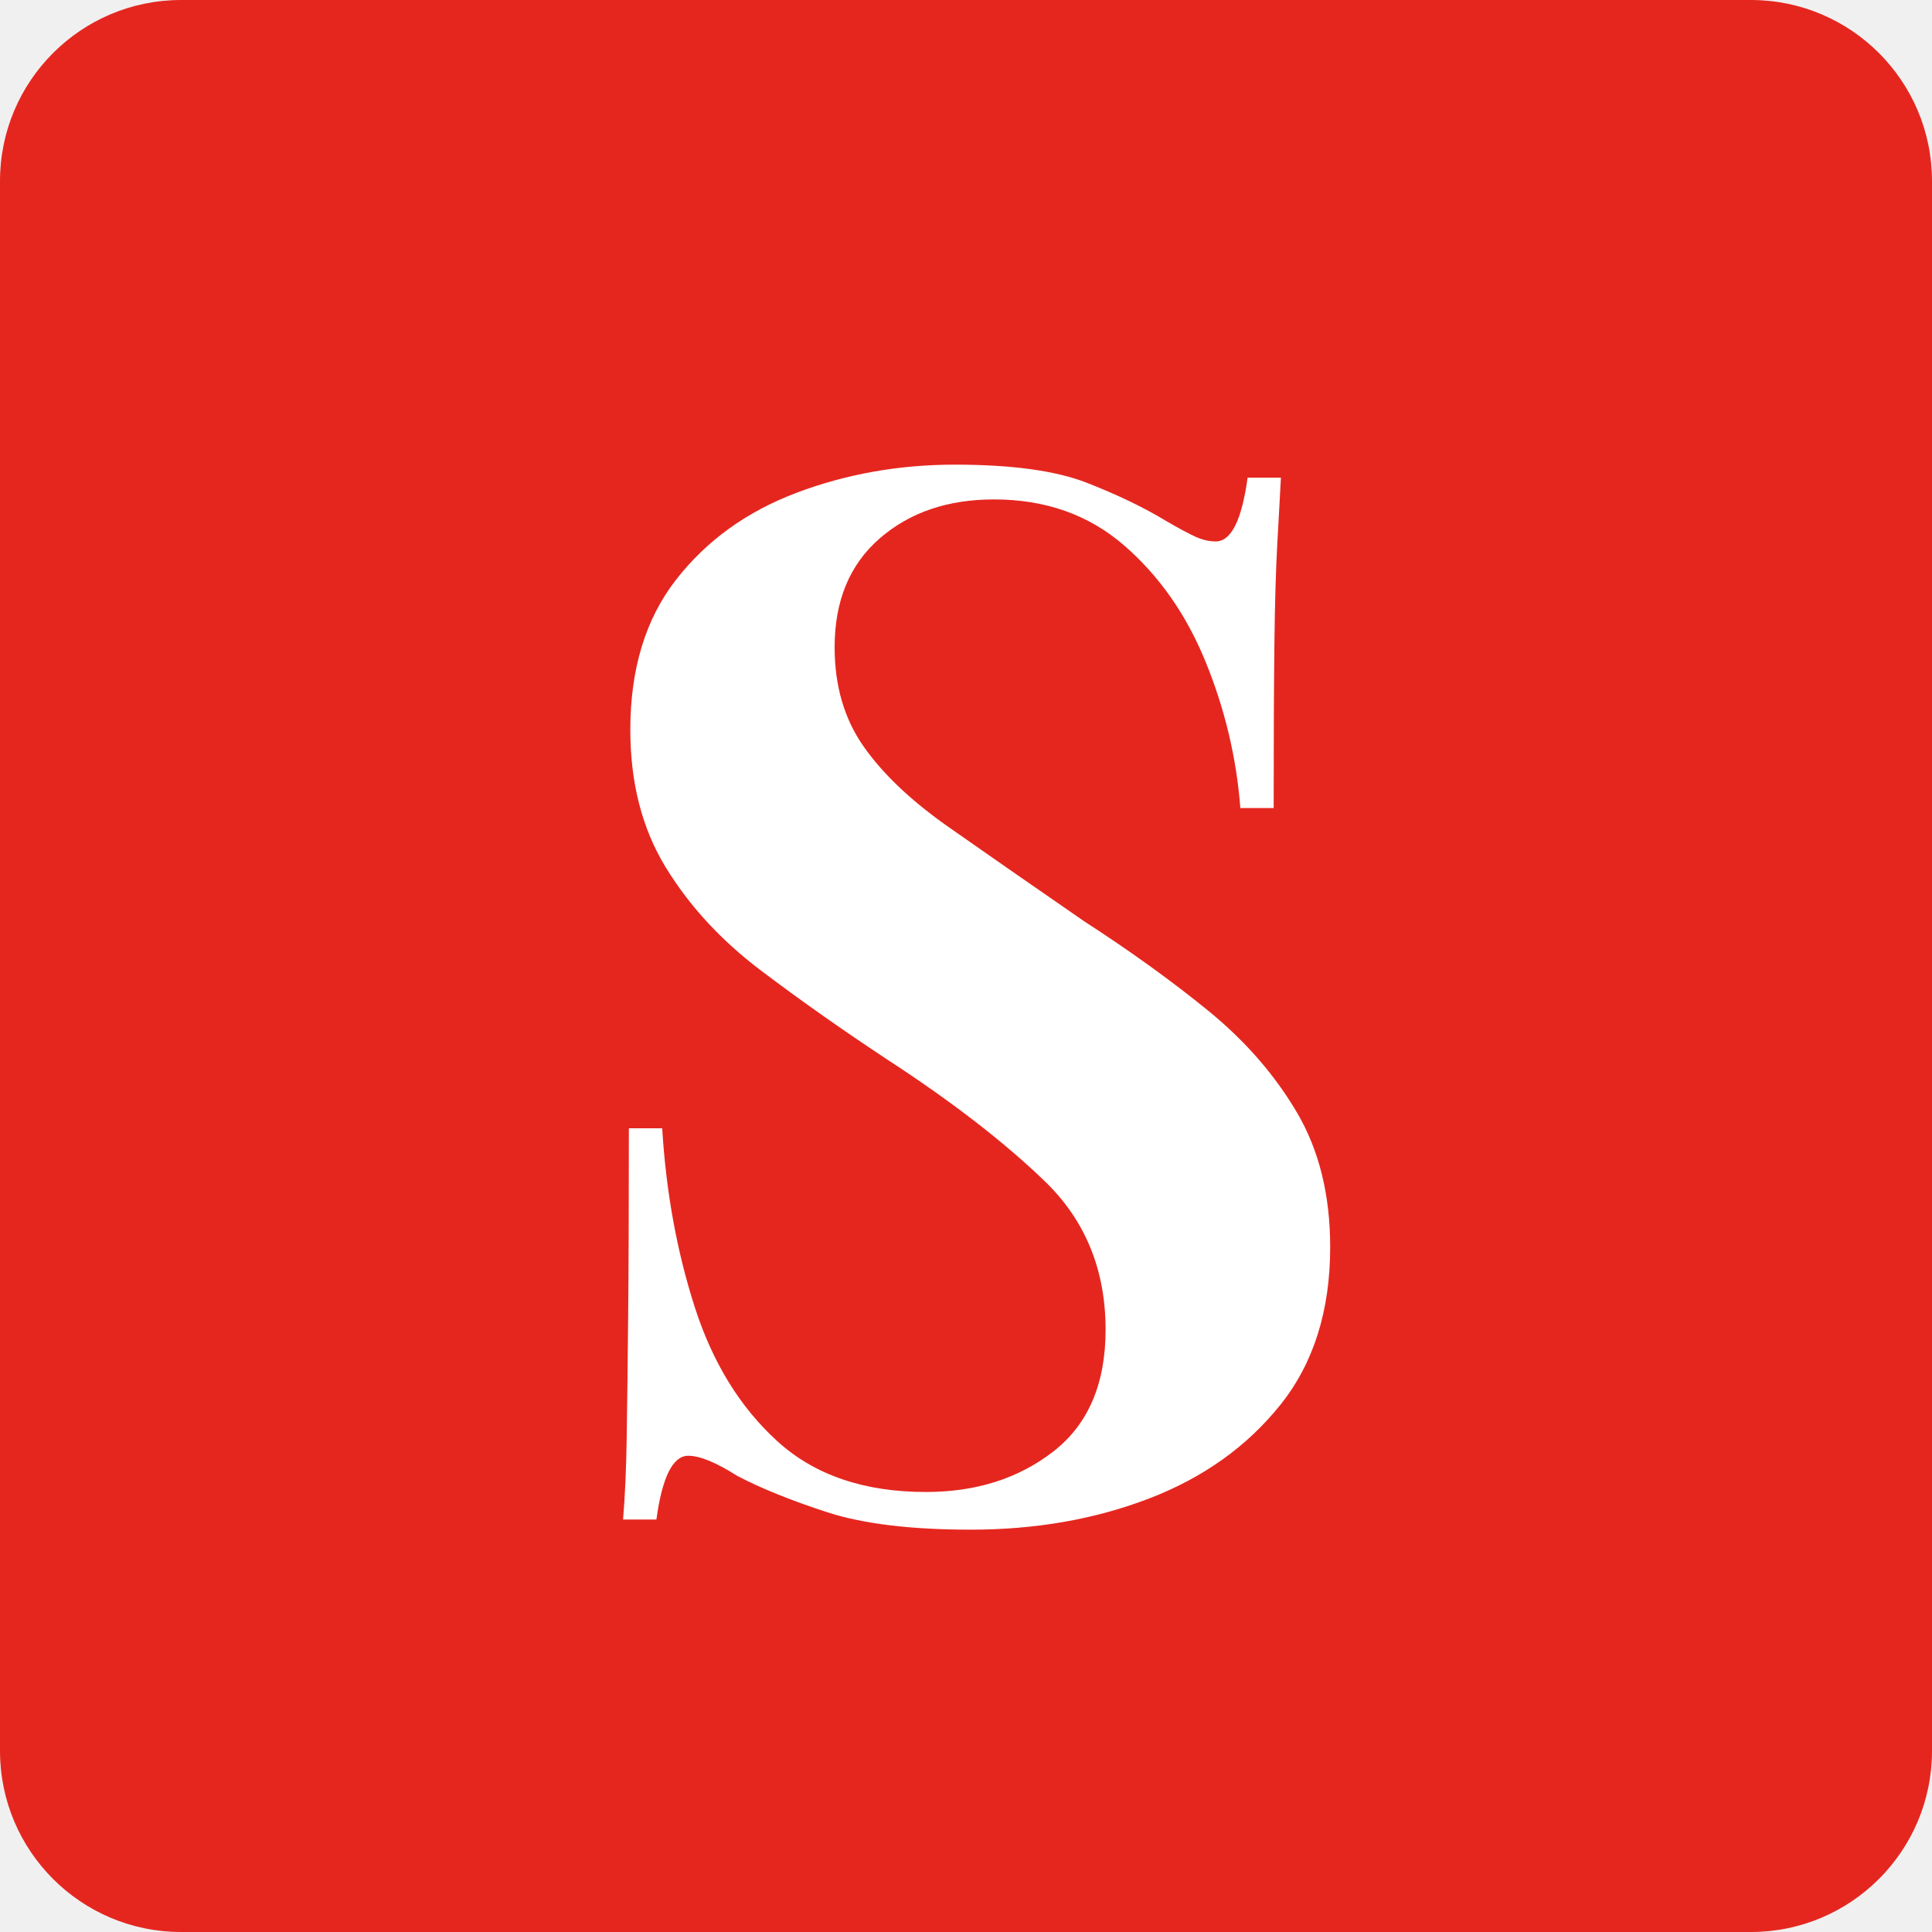
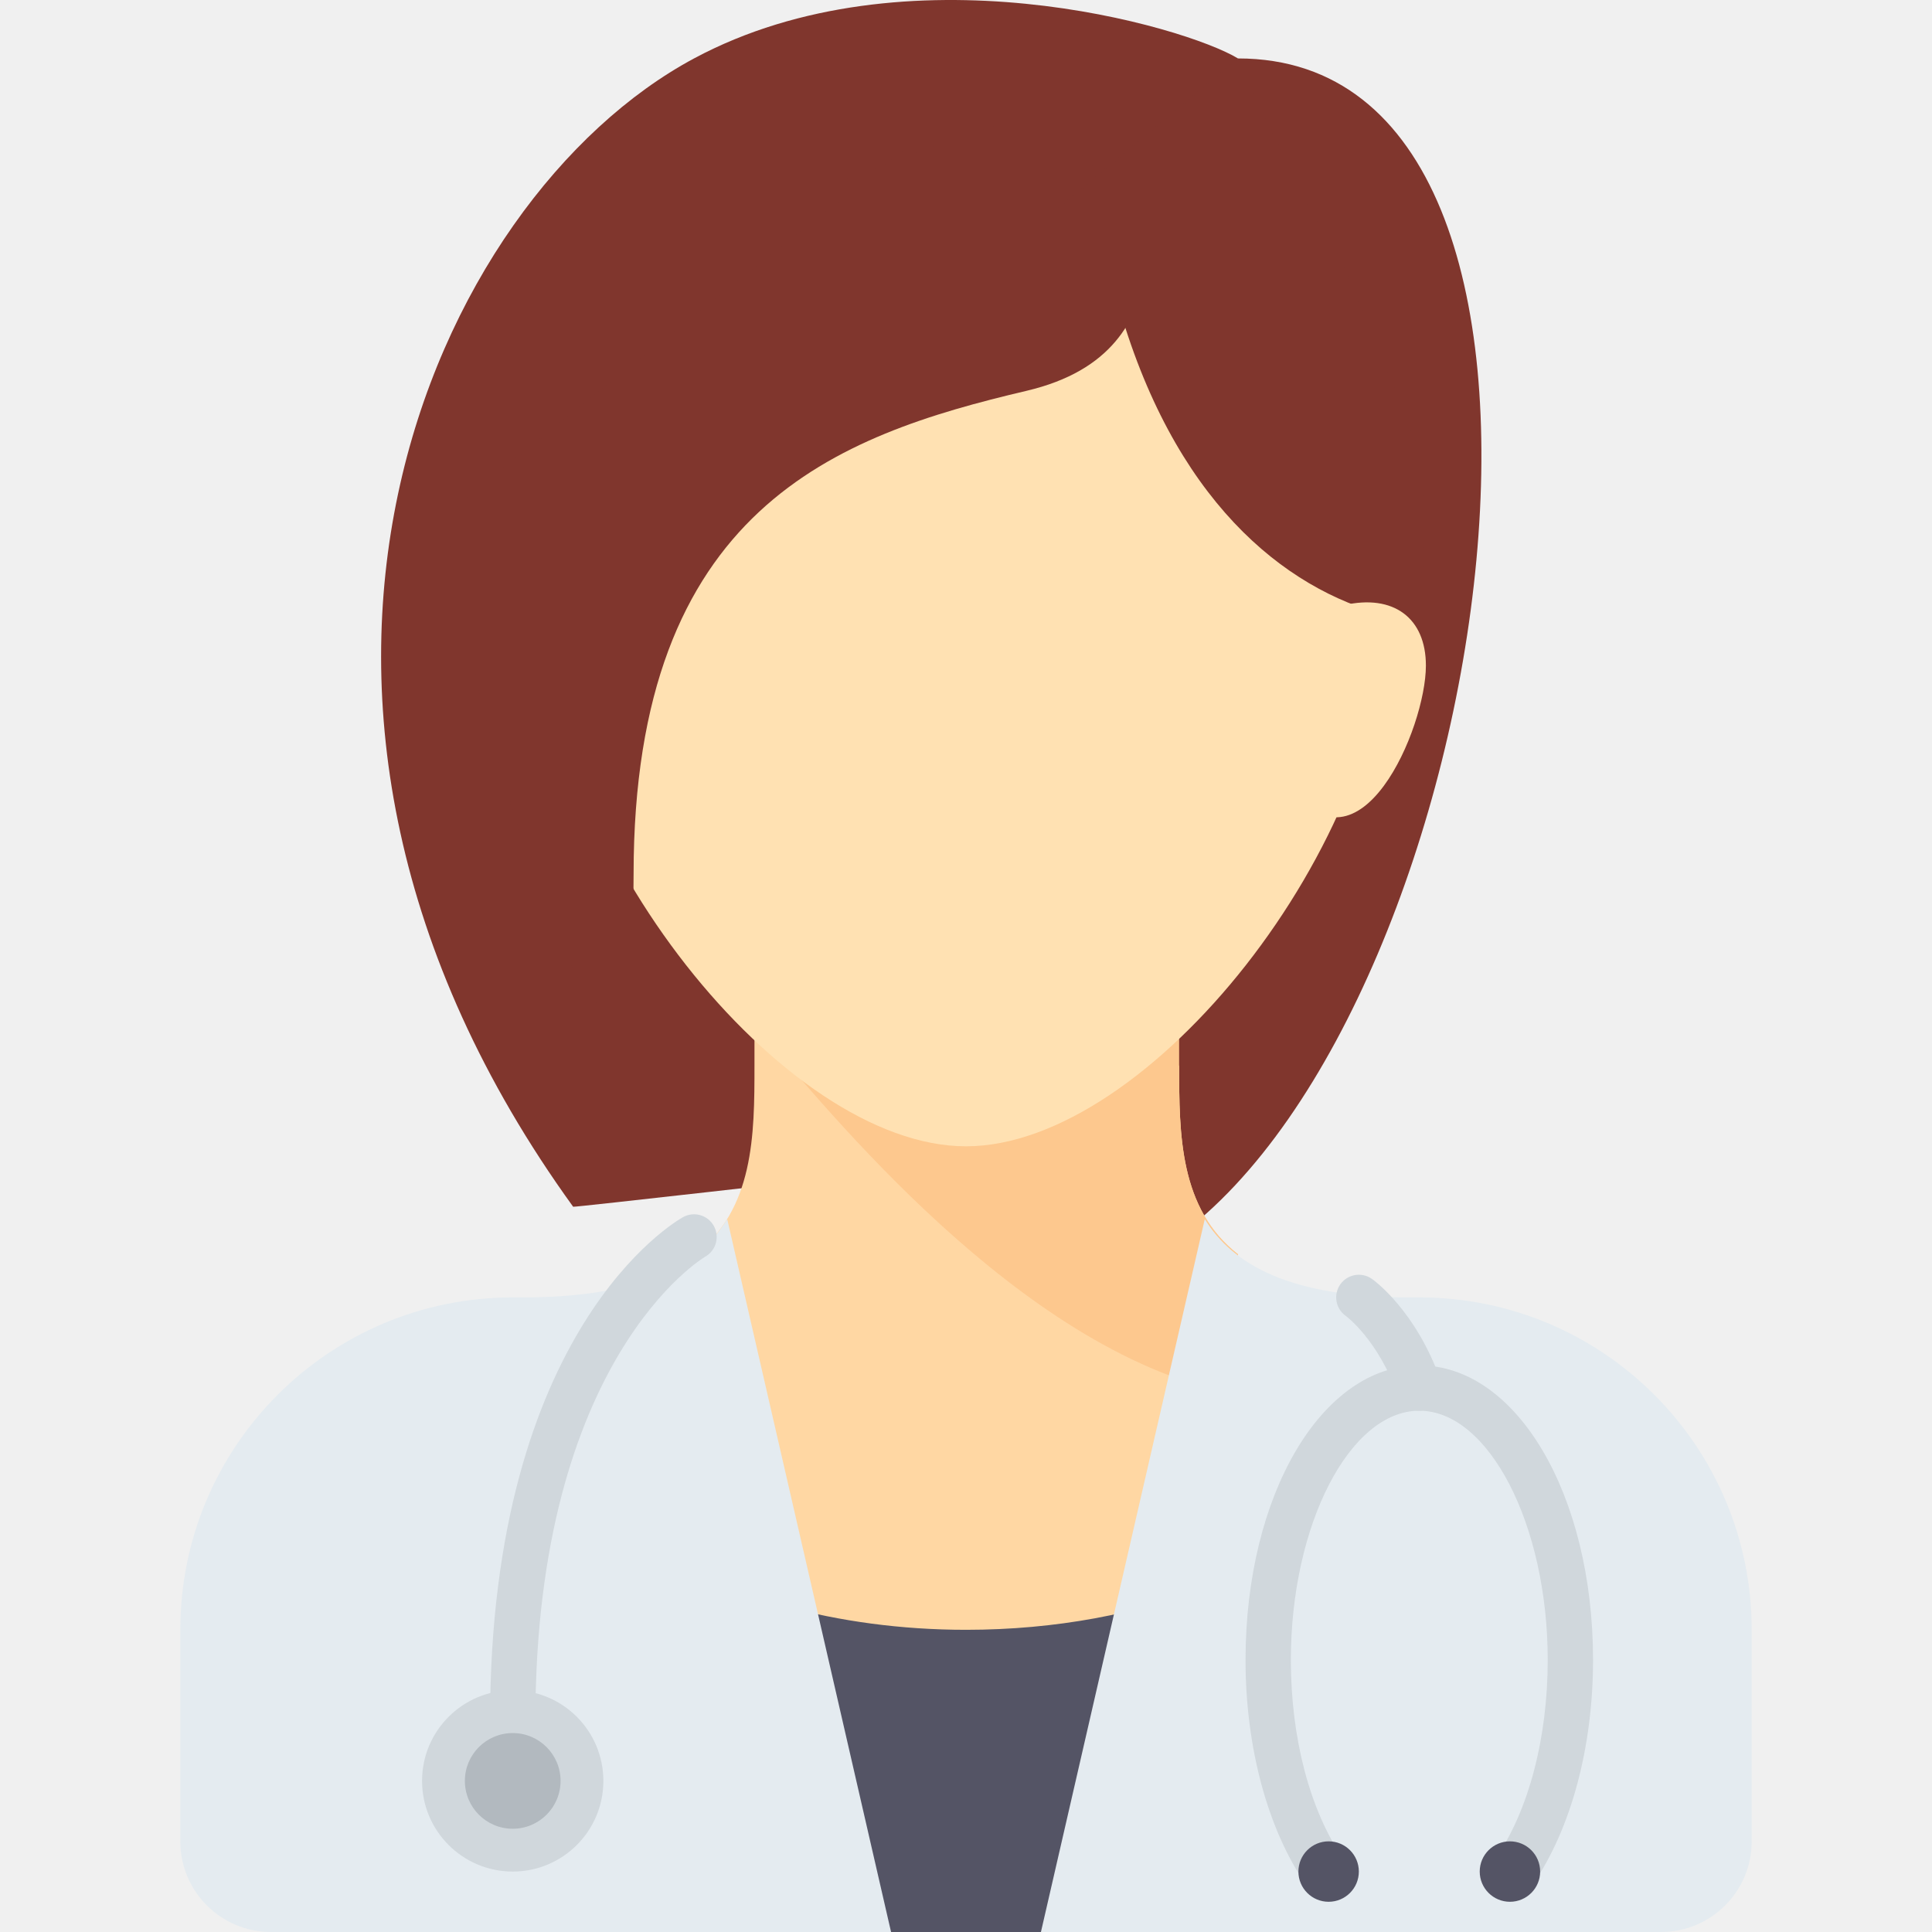
- <svg xmlns="http://www.w3.org/2000/svg" width="32px" height="32px" viewBox="0 0 32 32" version="1.1">
-   <g id="Page-1" stroke="none" stroke-width="1" fill="none" fill-rule="evenodd">
-     <g id="Group">
-       <rect id="Rectangle" fill="#E5261F" x="0" y="0" width="32" height="32" rx="3" />
-       <path d="M16.08,25.336 C17.152,25.336 18.136,25.164 19.032,24.82 C19.928,24.476 20.652,23.96 21.204,23.272 C21.756,22.584 22.032,21.712 22.032,20.656 C22.032,19.792 21.848,19.048 21.48,18.424 C21.112,17.8 20.624,17.24 20.016,16.744 C19.408,16.248 18.72,15.752 17.952,15.256 C17.072,14.648 16.324,14.128 15.708,13.696 C15.092,13.264 14.624,12.82 14.304,12.364 C13.984,11.908 13.824,11.36 13.824,10.72 C13.824,9.952 14.072,9.352 14.568,8.92 C15.064,8.488 15.696,8.272 16.464,8.272 C17.312,8.272 18.028,8.524 18.612,9.028 C19.196,9.532 19.648,10.176 19.968,10.96 C20.288,11.744 20.48,12.552 20.544,13.384 L20.544,13.384 L21.096,13.384 C21.096,12.264 21.1,11.36 21.108,10.672 C21.116,9.984 21.132,9.428 21.156,9.004 L21.17,8.757 C21.188,8.437 21.203,8.155 21.216,7.912 L21.216,7.912 L20.664,7.912 C20.568,8.616 20.392,8.968 20.136,8.968 C20.024,8.968 19.908,8.94 19.788,8.884 C19.668,8.828 19.512,8.744 19.32,8.632 C18.952,8.408 18.512,8.196 18,7.996 C17.488,7.796 16.76,7.696 15.816,7.696 C14.888,7.696 14.012,7.852 13.188,8.164 C12.364,8.476 11.7,8.956 11.196,9.604 C10.692,10.252 10.44,11.08 10.44,12.088 C10.44,12.968 10.636,13.728 11.028,14.368 C11.42,15.008 11.944,15.576 12.6,16.072 C13.256,16.568 13.96,17.064 14.712,17.56 C15.768,18.248 16.632,18.916 17.304,19.564 C17.976,20.212 18.312,21.032 18.312,22.024 C18.312,22.92 18.024,23.592 17.448,24.04 C16.872,24.488 16.168,24.712 15.336,24.712 C14.312,24.712 13.492,24.432 12.876,23.872 C12.26,23.312 11.804,22.572 11.508,21.652 C11.212,20.732 11.032,19.744 10.968,18.688 L10.968,18.688 L10.416,18.688 C10.416,19.952 10.412,20.996 10.404,21.82 C10.396,22.644 10.388,23.312 10.38,23.824 C10.372,24.336 10.352,24.784 10.32,25.168 L10.32,25.168 L10.872,25.168 C10.968,24.464 11.144,24.112 11.4,24.112 C11.592,24.112 11.864,24.224 12.216,24.448 C12.616,24.656 13.112,24.856 13.704,25.048 C14.296,25.24 15.088,25.336 16.08,25.336 Z" id="S" fill="#FFFFFF" fill-rule="nonzero" />
+ <svg xmlns="http://www.w3.org/2000/svg" version="1.1" id="Capa_1" x="0px" y="0px" viewBox="0 0 420.704 420.704" style="enable-background:new 0 0 420.704 420.704;" xml:space="preserve">
+   <g>
+     <g>
+       <g>
+         <path style="fill:#80362D;" d="M269.575,12.724l-46.062,250.052l32.902,6.58C326.056,218.359,355.941,12.724,269.575,12.724z" />
+       </g>
+       <g>
+         <path style="fill:#80362D;" d="M269.575,12.724c-11.516-6.992-72.293-24.749-118.446,0     C94.374,43.158,44.747,152.007,124.808,262.776c0.114,0.157,59.223-6.58,59.223-6.58L269.575,12.724z" />
+       </g>
+       <g>
+         <path style="fill:#FFD7A3;" d="M256.772,232.084h-0.358v-15.37H164.29v15.354c0,15.042-0.063,31.392-13.161,41.282v147.354     h59.223c0,0,31.011,0,59.223,0V273.12C256.812,263.205,256.772,246.997,256.772,232.084z" />
+       </g>
+       <g>
+         <path style="fill:#545465;" d="M210.352,354.9c-14.15,0-27.502-1.876-39.482-5.134v70.937h92.124v-75.279     C248.066,351.381,229.941,354.9,210.352,354.9z" />
+       </g>
+       <g>
+         <path style="fill:#FDC88E;" d="M262.994,302.258c2.401,0.655,4.563,1.004,6.58,1.174V273.12     c-12.762-9.915-12.803-26.124-12.803-41.037l-0.009-0.382v-15.37l-72.732,0.382l-19.741,6.58     C177.45,238.1,217.755,289.92,262.994,302.258z" />
+       </g>
+       <g>
+         <path style="fill:#FFE1B2;" d="M302.476,131.169c0,52.696-52.408,118.446-92.124,118.446s-92.124-65.75-92.124-118.446     s41.246-72.384,92.124-72.384S302.476,78.473,302.476,131.169z" />
+       </g>
+       <g>
+         <path style="fill:#80362D;" d="M223.512,25.884c-3.697,0-15.701,4.154-25.512,7.794l-0.809-1.214c0,0-1.354,1.064-3.698,2.908     c-5.457,2.072-9.462,3.672-9.462,3.672l1.539,2.566c-24.976,19.678-81.96,64.693-87.084,69.818     c-6.58,6.58,39.482,174.464,39.482,78.964c0-79.786,44.327-95.587,85.544-105.285c18.644-4.387,24.128-15.354,26.321-26.321     C252.027,47.819,230.093,25.884,223.512,25.884z" />
+       </g>
+       <g>
+         <path style="fill:#80362D;" d="M243.253,65.366c12.064,43.32,36.192,62.924,58.812,68.682c12.395,3.155,6.992-35.78,6.992-35.78     s-17.548-44.966-19.741-46.062c-2.193-1.097-19.741-39.482-19.741-39.482l-39.482,32.902L243.253,65.366z" />
+       </g>
+       <g>
+         <path style="fill:#E4EBF0;" d="M158.355,265.465c-6.163,10.013-18.728,17.052-44.514,17.052h-2.193     c-39.976,0-72.384,32.407-72.384,72.384v46.062c0,10.902,8.838,19.741,19.741,19.741h135.028L158.355,265.465z" />
+       </g>
+       <g>
+         <path style="fill:#E4EBF0;" d="M262.349,265.465c6.163,10.013,18.728,17.052,44.514,17.052h2.193     c39.976,0,72.384,32.407,72.384,72.384v46.062c0,10.902-8.838,19.741-19.741,19.741H226.671L262.349,265.465z" />
+       </g>
+       <g>
+         <circle style="fill:#D0D7DC;" cx="111.647" cy="387.802" r="19.741" />
+       </g>
+       <g>
+         <path style="fill:#D0D7DC;" d="M333.783,410.338l-8.135-5.591c7.229-10.518,11.376-26.288,11.376-43.267     c0-29.427-12.807-54.288-27.966-54.288s-27.966,24.861-27.966,54.288c0,16.979,4.146,32.749,11.376,43.267l-8.135,5.591     c-8.331-12.123-13.111-29.931-13.111-48.858c0-35.977,16.619-64.158,37.837-64.158c21.217,0,37.837,28.182,37.837,64.158     C346.893,380.407,342.114,398.215,333.783,410.338z" />
+       </g>
+       <g>
+         <circle style="fill:#545465;" cx="289.316" cy="407.543" r="6.58" />
+       </g>
+       <g>
+         <circle style="fill:#545465;" cx="328.798" cy="407.543" r="6.58" />
+       </g>
+       <g>
+         <path style="fill:#D0D7DC;" d="M111.647,379.577c-2.726,0-4.935-2.209-4.935-4.935c0-85.274,40.304-108.646,42.02-109.599     c2.387-1.329,5.388-0.466,6.71,1.917c1.321,2.374,0.472,5.367-1.892,6.698c-0.484,0.28-36.968,22.172-36.968,100.984     C116.582,377.368,114.373,379.577,111.647,379.577z" />
+       </g>
+       <g>
+         <circle style="fill:#B2B9BF;" cx="111.647" cy="387.802" r="10.419" />
+       </g>
+       <g>
+         <path style="fill:#D0D7DC;" d="M309.057,307.195c-2.034,0-3.938-1.268-4.654-3.295c-4.288-12.15-11.268-17.291-11.337-17.339     c-2.233-1.563-2.776-4.641-1.213-6.874c1.563-2.23,4.636-2.774,6.874-1.213c0.389,0.273,9.585,6.842,14.984,22.143     c0.908,2.569-0.442,5.388-3.012,6.296C310.155,307.103,309.601,307.195,309.057,307.195z" />
+       </g>
+     </g>
+     <g>
+       <path style="fill:#FFE1B2;" d="M292.676,131.771c10.767-2.468,17.821,2.805,17.821,13.161c0,13.709-14.479,47.296-29.701,26.321    S292.676,131.771,292.676,131.771z" />
    </g>
  </g>
+   <g>
+ </g>
+   <g>
+ </g>
+   <g>
+ </g>
+   <g>
+ </g>
+   <g>
+ </g>
+   <g>
+ </g>
+   <g>
+ </g>
+   <g>
+ </g>
+   <g>
+ </g>
+   <g>
+ </g>
+   <g>
+ </g>
+   <g>
+ </g>
+   <g>
+ </g>
+   <g>
+ </g>
+   <g>
+ </g>
</svg>
